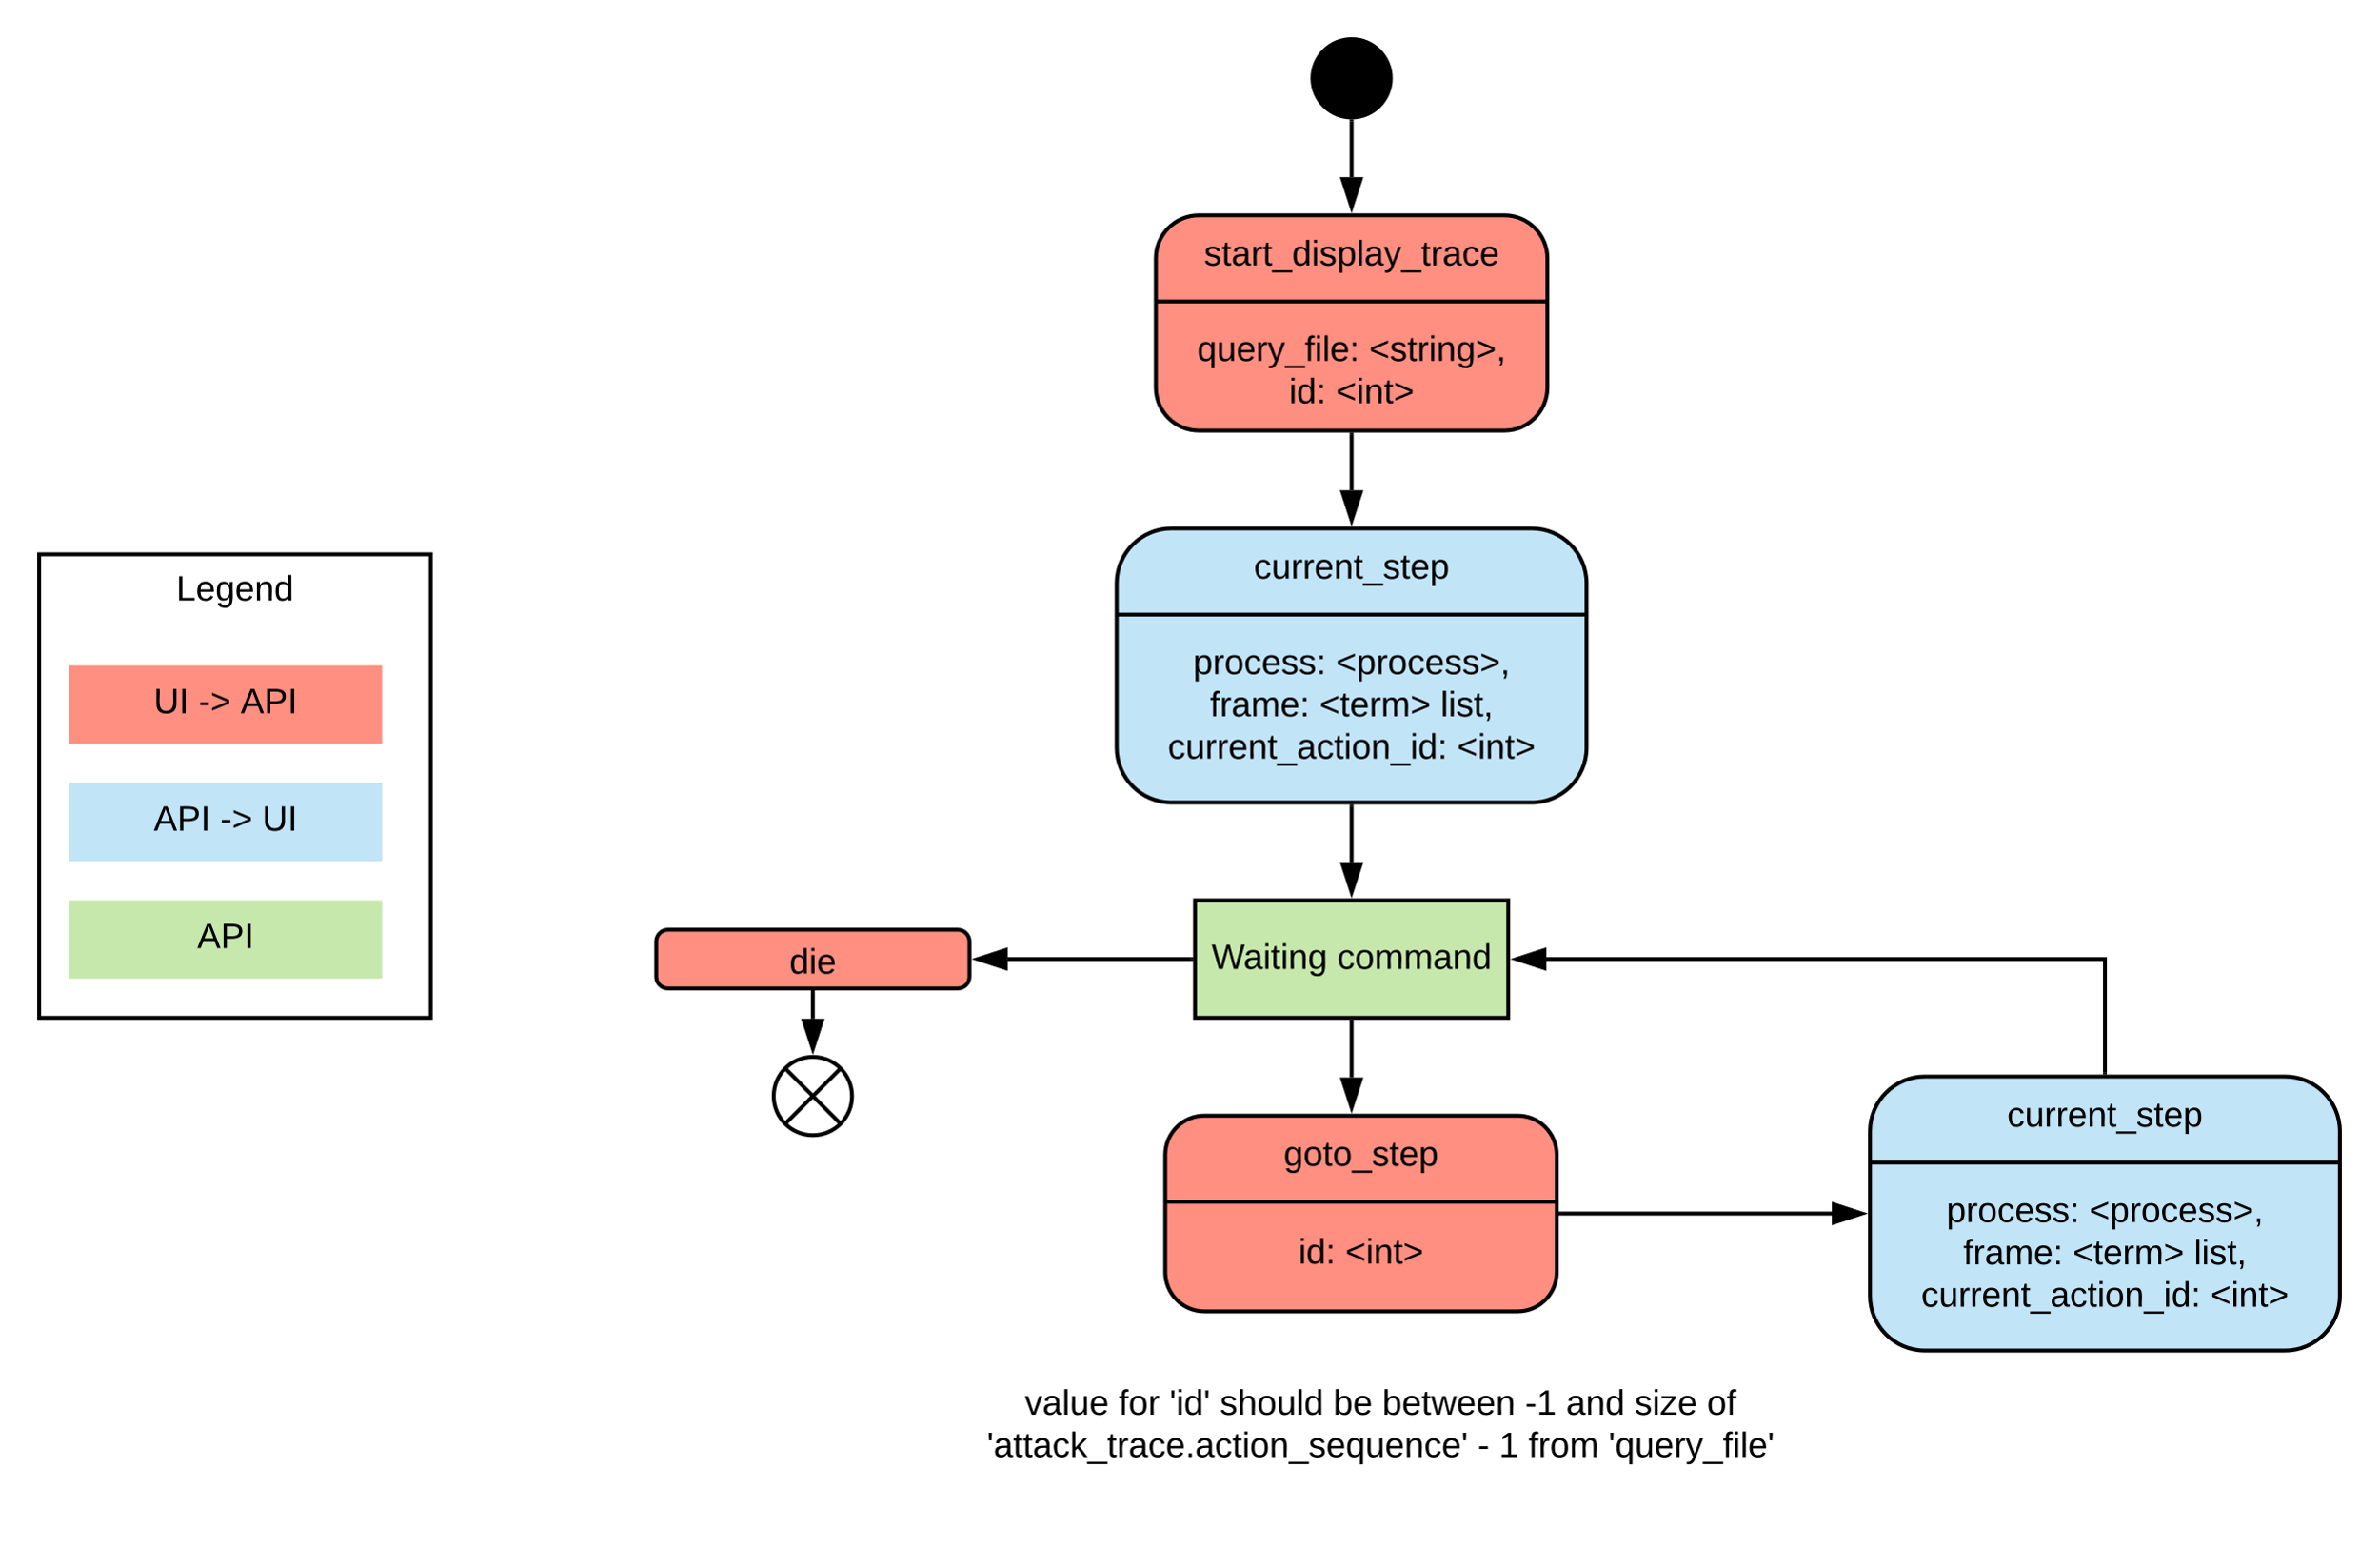
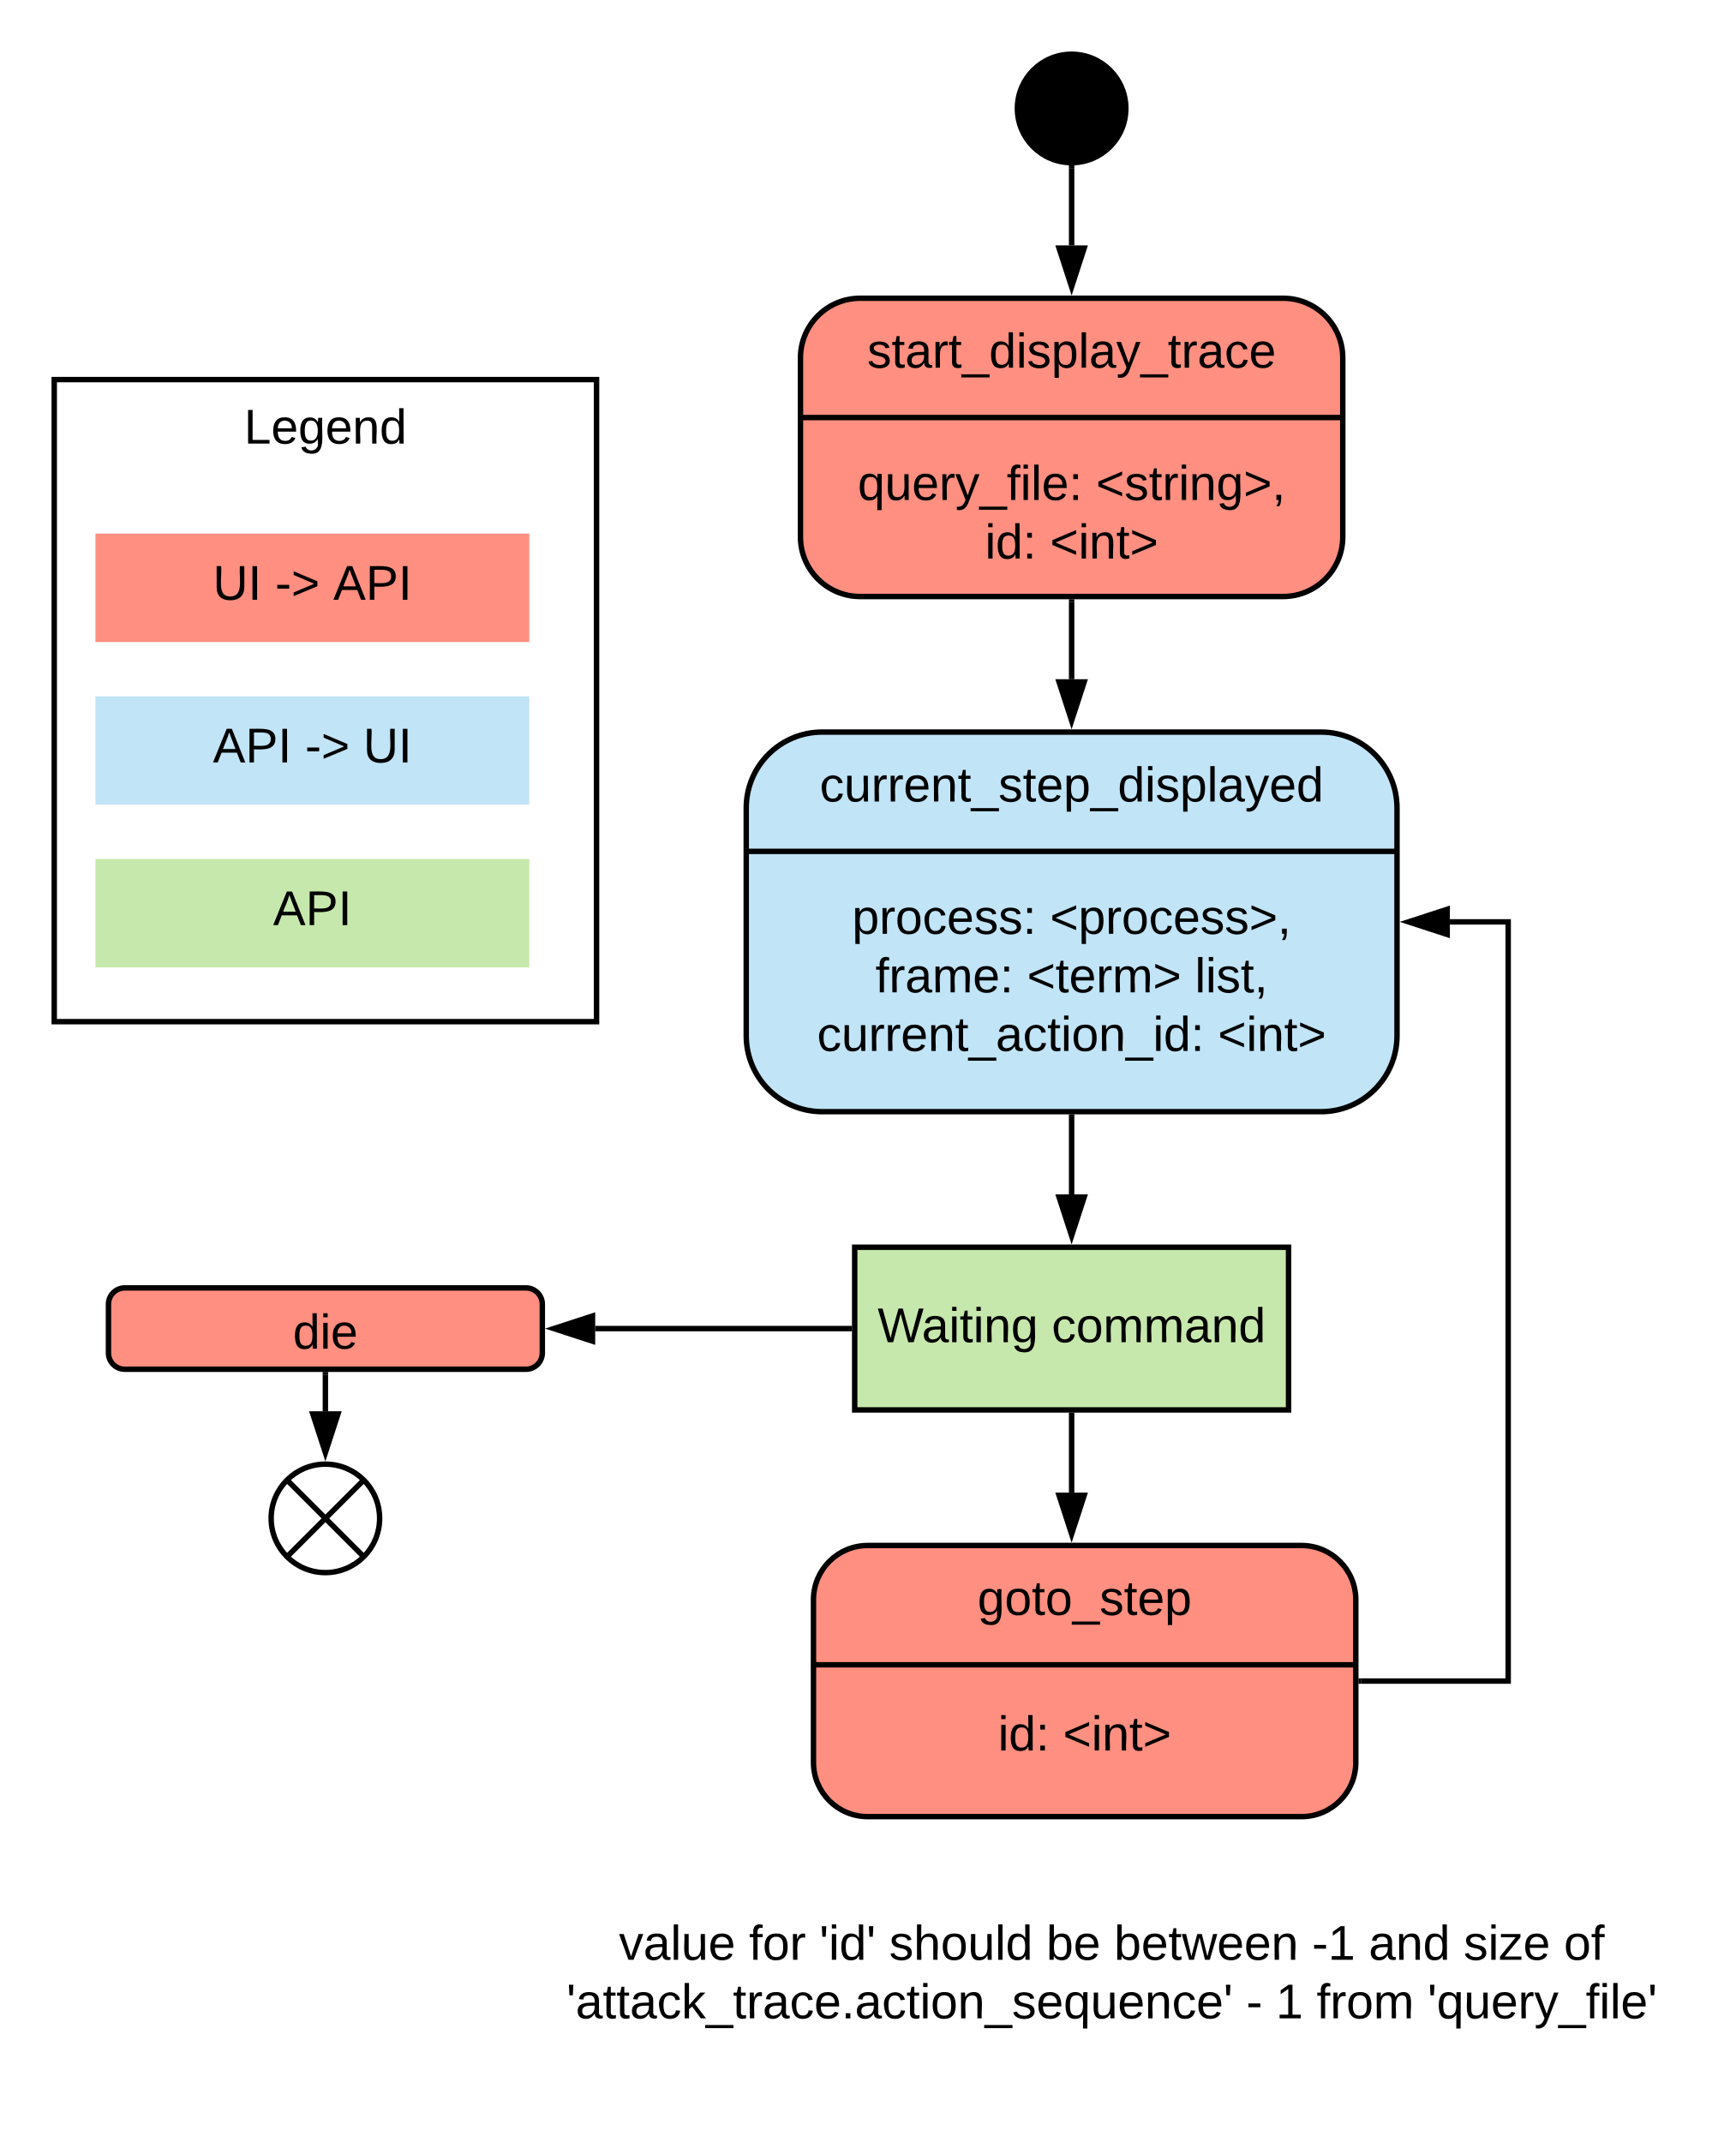
- <svg xmlns="http://www.w3.org/2000/svg" xmlns:ns1="lucid" xmlns:xlink="http://www.w3.org/1999/xlink" width="1215.2" height="790">
-   <g transform="translate(-44.8 -840)" ns1:page-tab-id="0_0">
+ <svg xmlns="http://www.w3.org/2000/svg" xmlns:ns1="lucid" xmlns:xlink="http://www.w3.org/1999/xlink" width="640" height="790">
+   <g transform="translate(-340 -840)" ns1:page-tab-id="0_0">
    <path d="M0 0h1870.4v2582.4H0z" fill="#fff" />
    <path d="M540 1530h420v80H540z" fill="none" />
    <use xlink:href="#a" transform="matrix(1,0,0,1,540,1530) translate(28.275 32.8)" />
    <use xlink:href="#b" transform="matrix(1,0,0,1,540,1530) translate(76.225 32.8)" />
    <use xlink:href="#c" transform="matrix(1,0,0,1,540,1530) translate(102.175 32.8)" />
    <use xlink:href="#d" transform="matrix(1,0,0,1,540,1530) translate(127.925 32.8)" />
    <use xlink:href="#e" transform="matrix(1,0,0,1,540,1530) translate(185.875 32.8)" />
    <use xlink:href="#f" transform="matrix(1,0,0,1,540,1530) translate(210.875 32.8)" />
    <use xlink:href="#g" transform="matrix(1,0,0,1,540,1530) translate(283.825 32.8)" />
    <use xlink:href="#h" transform="matrix(1,0,0,1,540,1530) translate(304.775 32.8)" />
    <use xlink:href="#i" transform="matrix(1,0,0,1,540,1530) translate(339.775 32.8)" />
    <use xlink:href="#j" transform="matrix(1,0,0,1,540,1530) translate(376.725 32.8)" />
    <use xlink:href="#k" transform="matrix(1,0,0,1,540,1530) translate(8.9 54.4)" />
    <use xlink:href="#l" transform="matrix(1,0,0,1,540,1530) translate(259.6 54.4)" />
    <use xlink:href="#m" transform="matrix(1,0,0,1,540,1530) translate(270.55 54.4)" />
    <use xlink:href="#n" transform="matrix(1,0,0,1,540,1530) translate(285.55 54.4)" />
    <use xlink:href="#o" transform="matrix(1,0,0,1,540,1530) translate(326.45 54.4)" />
    <path d="M657.2 950c-12.15 0-22 9.85-22 22v66c0 12.15 9.85 22 22 22h156c12.15 0 22-9.85 22-22v-66c0-12.15-9.85-22-22-22z" stroke="#000" stroke-width="2" fill="#ff8f80" />
    <path d="M635.2 994h200" stroke="#000" stroke-width="2" fill="none" />
    <use xlink:href="#p" transform="matrix(1,0,0,1,675.2,950) translate(-15.4 25.6)" />
    <use xlink:href="#q" transform="matrix(1,0,0,1,655.2,1010) translate(1.125 14.4)" />
    <use xlink:href="#r" transform="matrix(1,0,0,1,655.2,1010) translate(88.975 14.4)" />
    <use xlink:href="#s" transform="matrix(1,0,0,1,655.2,1010) translate(48.05 36)" />
    <use xlink:href="#t" transform="matrix(1,0,0,1,655.2,1010) translate(72 36)" />
    <path d="M660 1410c-11.05 0-20 8.95-20 20v60c0 11.05 8.95 20 20 20h160c11.05 0 20-8.95 20-20v-60c0-11.05-8.95-20-20-20z" stroke="#000" stroke-width="2" fill="#ff8f80" />
    <path d="M640 1454h200" stroke="#000" stroke-width="2" fill="none" />
    <use xlink:href="#u" transform="matrix(1,0,0,1,680,1410) translate(20.5 25.6)" />
    <use xlink:href="#v" transform="matrix(1,0,0,1,660,1470) translate(48.05 15.6)" />
    <use xlink:href="#t" transform="matrix(1,0,0,1,660,1470) translate(72 15.6)" />
-     <path d="M1028 1390c-15.46 0-28 12.54-28 28v84c0 15.46 12.54 28 28 28h184c15.46 0 28-12.54 28-28v-84c0-15.46-12.54-28-28-28z" stroke="#000" stroke-width="2" fill="#c1e4f7" />
-     <path d="M1000 1434h240" stroke="#000" stroke-width="2" fill="none" />
-     <use xlink:href="#w" transform="matrix(1,0,0,1,1048,1390) translate(22.05 25.6)" />
-     <use xlink:href="#x" transform="matrix(1,0,0,1,1024,1450) translate(15.05 14.4)" />
-     <use xlink:href="#y" transform="matrix(1,0,0,1,1024,1450) translate(88 14.4)" />
-     <use xlink:href="#z" transform="matrix(1,0,0,1,1024,1450) translate(23.65 36)" />
-     <use xlink:href="#A" transform="matrix(1,0,0,1,1024,1450) translate(79.55 36)" />
-     <use xlink:href="#B" transform="matrix(1,0,0,1,1024,1450) translate(141.45 36)" />
-     <use xlink:href="#C" transform="matrix(1,0,0,1,1024,1450) translate(2.125 57.6)" />
-     <use xlink:href="#t" transform="matrix(1,0,0,1,1024,1450) translate(149.925 57.6)" />
-     <path d="M842 1460h138.5" stroke="#000" stroke-width="2" fill="none" />
+     <path d="M842 1460h54.2v-280h-21.5" stroke="#000" stroke-width="2" fill="none" />
    <path d="M842.03 1461H841v-2h1.03z" />
-     <path d="M995.76 1460l-14.26 4.64v-9.28z" stroke="#000" stroke-width="2" />
+     <path d="M859.44 1180l14.26-4.64v9.28z" stroke="#000" stroke-width="2" />
    <path d="M655.2 1300h160v60h-160z" stroke="#000" stroke-width="2" fill="#c7e8ac" />
-     <use xlink:href="#D" transform="matrix(1,0,0,1,660.2,1305) translate(3.45 30.025)" />
-     <use xlink:href="#E" transform="matrix(1,0,0,1,660.2,1305) translate(67.65 30.025)" />
+     <use xlink:href="#w" transform="matrix(1,0,0,1,660.2,1305) translate(3.45 30.025)" />
+     <use xlink:href="#x" transform="matrix(1,0,0,1,660.2,1305) translate(67.65 30.025)" />
    <path d="M735.2 1362v28.5" stroke="#000" stroke-width="2" fill="none" />
    <path d="M736.2 1362.03h-2V1361h2z" />
    <path d="M735.2 1405.76l-4.64-14.26h9.28z" stroke="#000" stroke-width="2" />
-     <path d="M1120 1388v-58H834.7" stroke="#000" stroke-width="2" fill="none" />
-     <path d="M1121 1389h-2v-1.03h2z" />
-     <path d="M819.44 1330l14.26-4.64v9.28z" stroke="#000" stroke-width="2" />
    <path d="M386 1315c-3.3 0-6 2.7-6 6v18c0 3.3 2.7 6 6 6h148c3.3 0 6-2.7 6-6v-18c0-3.3-2.7-6-6-6z" stroke="#000" stroke-width="2" fill="#ff8f80" />
-     <use xlink:href="#F" transform="matrix(1,0,0,1,388,1323) translate(60.025 14.4)" />
+     <use xlink:href="#y" transform="matrix(1,0,0,1,388,1323) translate(60.025 14.4)" />
    <path d="M480 1400c0 11.05-8.95 20-20 20s-20-8.95-20-20 8.95-20 20-20 20 8.95 20 20z" stroke="#000" stroke-width="2" fill="#fff" />
    <path d="M445.86 1385.86l28.28 28.28m0-28.28l-28.28 28.28M653.2 1330h-93.7" stroke="#000" stroke-width="2" fill="none" />
    <path d="M654.2 1331h-1.03v-2h1.03z" />
    <path d="M544.24 1330l14.26-4.64v9.28z" stroke="#000" stroke-width="2" />
    <path d="M643.2 1110c-15.46 0-28 12.54-28 28v84c0 15.46 12.54 28 28 28h184c15.46 0 28-12.54 28-28v-84c0-15.46-12.54-28-28-28z" stroke="#000" stroke-width="2" fill="#c1e4f7" />
    <path d="M615.2 1154h240" stroke="#000" stroke-width="2" fill="none" />
-     <g>
-       <use xlink:href="#w" transform="matrix(1,0,0,1,663.2,1110) translate(22.05 25.6)" />
-     </g>
-     <g>
-       <use xlink:href="#x" transform="matrix(1,0,0,1,639.2,1170) translate(15.05 14.4)" />
-       <use xlink:href="#y" transform="matrix(1,0,0,1,639.2,1170) translate(88 14.4)" />
-       <use xlink:href="#z" transform="matrix(1,0,0,1,639.2,1170) translate(23.65 36)" />
-       <use xlink:href="#A" transform="matrix(1,0,0,1,639.2,1170) translate(79.55 36)" />
-       <use xlink:href="#B" transform="matrix(1,0,0,1,639.2,1170) translate(141.45 36)" />
-       <use xlink:href="#C" transform="matrix(1,0,0,1,639.2,1170) translate(2.125 57.6)" />
-       <use xlink:href="#t" transform="matrix(1,0,0,1,639.2,1170) translate(149.925 57.6)" />
-     </g>
+     <use xlink:href="#z" transform="matrix(1,0,0,1,663.2,1110) translate(-20.9 25.6)" />
+     <use xlink:href="#A" transform="matrix(1,0,0,1,639.2,1170) translate(15.05 14.4)" />
+     <use xlink:href="#B" transform="matrix(1,0,0,1,639.2,1170) translate(88 14.4)" />
+     <use xlink:href="#C" transform="matrix(1,0,0,1,639.2,1170) translate(23.65 36)" />
+     <use xlink:href="#D" transform="matrix(1,0,0,1,639.2,1170) translate(79.55 36)" />
+     <use xlink:href="#E" transform="matrix(1,0,0,1,639.2,1170) translate(141.45 36)" />
+     <use xlink:href="#F" transform="matrix(1,0,0,1,639.2,1170) translate(2.125 57.6)" />
+     <use xlink:href="#t" transform="matrix(1,0,0,1,639.2,1170) translate(149.925 57.6)" />
    <path d="M755.2 880c0 11.05-8.95 20-20 20s-20-8.95-20-20 8.95-20 20-20 20 8.95 20 20z" stroke="#000" stroke-width="2" />
    <path d="M735.2 1252v28.5" stroke="#000" stroke-width="2" fill="none" />
    <path d="M736.2 1252.03h-2V1251h2z" />
    <path d="M735.2 1295.76l-4.64-14.26h9.28z" stroke="#000" stroke-width="2" />
-     <path d="M80 1180h160v40H80z" fill="#ff8f80" />
+     <path d="M375.2 1036.8h160v40h-160z" fill="#ff8f80" />
    <g>
-       <use xlink:href="#G" transform="matrix(1,0,0,1,80,1180) translate(43.305 24.4)" />
-       <use xlink:href="#H" transform="matrix(1,0,0,1,80,1180) translate(66.255 24.4)" />
-       <use xlink:href="#I" transform="matrix(1,0,0,1,80,1180) translate(87.705 24.4)" />
+       <use xlink:href="#G" transform="matrix(1,0,0,1,375.2,1036.8) translate(43.305 24.4)" />
+       <use xlink:href="#H" transform="matrix(1,0,0,1,375.2,1036.8) translate(66.255 24.4)" />
+       <use xlink:href="#I" transform="matrix(1,0,0,1,375.2,1036.8) translate(87.705 24.4)" />
    </g>
-     <path d="M80 1240h160v40H80z" fill="#c1e4f7" />
+     <path d="M375.2 1096.8h160v40h-160z" fill="#c1e4f7" />
    <g>
-       <use xlink:href="#J" transform="matrix(1,0,0,1,80,1240) translate(43.305 24.4)" />
-       <use xlink:href="#H" transform="matrix(1,0,0,1,80,1240) translate(77.305 24.4)" />
-       <use xlink:href="#K" transform="matrix(1,0,0,1,80,1240) translate(98.755 24.4)" />
+       <use xlink:href="#J" transform="matrix(1,0,0,1,375.2,1096.8) translate(43.305 24.4)" />
+       <use xlink:href="#H" transform="matrix(1,0,0,1,375.2,1096.8) translate(77.305 24.4)" />
+       <use xlink:href="#K" transform="matrix(1,0,0,1,375.2,1096.8) translate(98.755 24.4)" />
    </g>
-     <path d="M64.8 1123.2h200V1360h-200z" stroke="#000" stroke-width="2" fill-opacity="0" />
+     <path d="M360 980h200v236.8H360z" stroke="#000" stroke-width="2" fill-opacity="0" />
    <g>
-       <use xlink:href="#L" transform="matrix(1,0,0,1,72.8,1131.2) translate(62 15.6)" />
+       <use xlink:href="#L" transform="matrix(1,0,0,1,368,988) translate(62 15.6)" />
    </g>
-     <path d="M80 1300h160v40H80z" fill="#c7e8ac" />
+     <path d="M375.2 1156.8h160v40h-160z" fill="#c7e8ac" />
    <g>
-       <use xlink:href="#M" transform="matrix(1,0,0,1,80,1300) translate(65.505 24.4)" />
+       <use xlink:href="#M" transform="matrix(1,0,0,1,375.2,1156.8) translate(65.505 24.4)" />
    </g>
    <path d="M735.2 1062v28.5" stroke="#000" stroke-width="2" fill="none" />
    <path d="M736.2 1062.03h-2V1061h2z" />
    <path d="M735.2 1105.76l-4.64-14.26h9.28z" stroke="#000" stroke-width="2" />
    <path d="M735.2 902v28.5" stroke="#000" stroke-width="2" fill="none" />
    <path d="M735.16 901l1.04-.03v1.06h-2v-1.15z" />
    <path d="M735.2 945.76l-4.64-14.26h9.28z" stroke="#000" stroke-width="2" />
    <path d="M460 1347v13.5" stroke="#000" stroke-width="2" fill="none" />
    <path d="M461 1347.03h-2V1346h2z" />
    <path d="M460 1375.76l-4.64-14.26h9.28z" stroke="#000" stroke-width="2" />
    <defs>
      <path d="M108 0H70L1-190h34L89-25l56-165h34" id="N" />
      <path d="M141-36C126-15 110 5 73 4 37 3 15-17 15-53c-1-64 63-63 125-63 3-35-9-54-41-54-24 1-41 7-42 31l-33-3c5-37 33-52 76-52 45 0 72 20 72 64v82c-1 20 7 32 28 27v20c-31 9-61-2-59-35zM48-53c0 20 12 33 32 33 41-3 63-29 60-74-43 2-92-5-92 41" id="O" />
      <path d="M24 0v-261h32V0H24" id="P" />
      <path d="M84 4C-5 8 30-112 23-190h32v120c0 31 7 50 39 49 72-2 45-101 50-169h31l1 190h-30c-1-10 1-25-2-33-11 22-28 36-60 37" id="Q" />
      <path d="M100-194c63 0 86 42 84 106H49c0 40 14 67 53 68 26 1 43-12 49-29l28 8c-11 28-37 45-77 45C44 4 14-33 15-96c1-61 26-98 85-98zm52 81c6-60-76-77-97-28-3 7-6 17-6 28h103" id="R" />
      <g id="a">
        <use transform="matrix(0.05,0,0,0.05,0,0)" xlink:href="#N" />
        <use transform="matrix(0.05,0,0,0.05,9,0)" xlink:href="#O" />
        <use transform="matrix(0.05,0,0,0.05,19,0)" xlink:href="#P" />
        <use transform="matrix(0.05,0,0,0.05,22.95,0)" xlink:href="#Q" />
        <use transform="matrix(0.05,0,0,0.05,32.95,0)" xlink:href="#R" />
      </g>
      <path d="M101-234c-31-9-42 10-38 44h38v23H63V0H32v-167H5v-23h27c-7-52 17-82 69-68v24" id="S" />
      <path d="M100-194c62-1 85 37 85 99 1 63-27 99-86 99S16-35 15-95c0-66 28-99 85-99zM99-20c44 1 53-31 53-75 0-43-8-75-51-75s-53 32-53 75 10 74 51 75" id="T" />
      <path d="M114-163C36-179 61-72 57 0H25l-1-190h30c1 12-1 29 2 39 6-27 23-49 58-41v29" id="U" />
      <g id="b">
        <use transform="matrix(0.05,0,0,0.05,0,0)" xlink:href="#S" />
        <use transform="matrix(0.05,0,0,0.05,5,0)" xlink:href="#T" />
        <use transform="matrix(0.05,0,0,0.05,15,0)" xlink:href="#U" />
      </g>
      <path d="M47-170H22l-4-78h33" id="V" />
      <path d="M24-231v-30h32v30H24zM24 0v-190h32V0H24" id="W" />
      <path d="M85-194c31 0 48 13 60 33l-1-100h32l1 261h-30c-2-10 0-23-3-31C134-8 116 4 85 4 32 4 16-35 15-94c0-66 23-100 70-100zm9 24c-40 0-46 34-46 75 0 40 6 74 45 74 42 0 51-32 51-76 0-42-9-74-50-73" id="X" />
      <g id="c">
        <use transform="matrix(0.05,0,0,0.05,0,0)" xlink:href="#V" />
        <use transform="matrix(0.05,0,0,0.05,3.4,0)" xlink:href="#W" />
        <use transform="matrix(0.05,0,0,0.05,7.35,0)" xlink:href="#X" />
        <use transform="matrix(0.05,0,0,0.05,17.35,0)" xlink:href="#V" />
      </g>
      <path d="M135-143c-3-34-86-38-87 0 15 53 115 12 119 90S17 21 10-45l28-5c4 36 97 45 98 0-10-56-113-15-118-90-4-57 82-63 122-42 12 7 21 19 24 35" id="Y" />
      <path d="M106-169C34-169 62-67 57 0H25v-261h32l-1 103c12-21 28-36 61-36 89 0 53 116 60 194h-32v-121c2-32-8-49-39-48" id="Z" />
      <g id="d">
        <use transform="matrix(0.05,0,0,0.05,0,0)" xlink:href="#Y" />
        <use transform="matrix(0.05,0,0,0.05,9,0)" xlink:href="#Z" />
        <use transform="matrix(0.05,0,0,0.05,19,0)" xlink:href="#T" />
        <use transform="matrix(0.05,0,0,0.05,29,0)" xlink:href="#Q" />
        <use transform="matrix(0.05,0,0,0.05,39,0)" xlink:href="#P" />
        <use transform="matrix(0.05,0,0,0.05,42.95,0)" xlink:href="#X" />
      </g>
      <path d="M115-194c53 0 69 39 70 98 0 66-23 100-70 100C84 3 66-7 56-30L54 0H23l1-261h32v101c10-23 28-34 59-34zm-8 174c40 0 45-34 45-75 0-40-5-75-45-74-42 0-51 32-51 76 0 43 10 73 51 73" id="aa" />
      <g id="e">
        <use transform="matrix(0.05,0,0,0.05,0,0)" xlink:href="#aa" />
        <use transform="matrix(0.05,0,0,0.05,10,0)" xlink:href="#R" />
      </g>
      <path d="M59-47c-2 24 18 29 38 22v24C64 9 27 4 27-40v-127H5v-23h24l9-43h21v43h35v23H59v120" id="ab" />
      <path d="M206 0h-36l-40-164L89 0H53L-1-190h32L70-26l43-164h34l41 164 42-164h31" id="ac" />
      <path d="M117-194c89-4 53 116 60 194h-32v-121c0-31-8-49-39-48C34-167 62-67 57 0H25l-1-190h30c1 10-1 24 2 32 11-22 29-35 61-36" id="ad" />
      <g id="f">
        <use transform="matrix(0.05,0,0,0.05,0,0)" xlink:href="#aa" />
        <use transform="matrix(0.05,0,0,0.05,10,0)" xlink:href="#R" />
        <use transform="matrix(0.05,0,0,0.05,20,0)" xlink:href="#ab" />
        <use transform="matrix(0.05,0,0,0.05,25,0)" xlink:href="#ac" />
        <use transform="matrix(0.05,0,0,0.05,37.95,0)" xlink:href="#R" />
        <use transform="matrix(0.05,0,0,0.05,47.95,0)" xlink:href="#R" />
        <use transform="matrix(0.05,0,0,0.05,57.95,0)" xlink:href="#ad" />
      </g>
      <path d="M16-82v-28h88v28H16" id="ae" />
      <path d="M27 0v-27h64v-190l-56 39v-29l58-41h29v221h61V0H27" id="af" />
      <g id="g">
        <use transform="matrix(0.05,0,0,0.05,0,0)" xlink:href="#ae" />
        <use transform="matrix(0.05,0,0,0.05,5.95,0)" xlink:href="#af" />
      </g>
      <g id="h">
        <use transform="matrix(0.05,0,0,0.05,0,0)" xlink:href="#O" />
        <use transform="matrix(0.05,0,0,0.05,10,0)" xlink:href="#ad" />
        <use transform="matrix(0.05,0,0,0.05,20,0)" xlink:href="#X" />
      </g>
      <path d="M9 0v-24l116-142H16v-24h144v24L44-24h123V0H9" id="ag" />
      <g id="i">
        <use transform="matrix(0.05,0,0,0.05,0,0)" xlink:href="#Y" />
        <use transform="matrix(0.05,0,0,0.05,9,0)" xlink:href="#W" />
        <use transform="matrix(0.05,0,0,0.05,12.95,0)" xlink:href="#ag" />
        <use transform="matrix(0.05,0,0,0.05,21.95,0)" xlink:href="#R" />
      </g>
      <g id="j">
        <use transform="matrix(0.05,0,0,0.05,0,0)" xlink:href="#T" />
        <use transform="matrix(0.05,0,0,0.05,10,0)" xlink:href="#S" />
      </g>
      <path d="M96-169c-40 0-48 33-48 73s9 75 48 75c24 0 41-14 43-38l32 2c-6 37-31 61-74 61-59 0-76-41-82-99-10-93 101-131 147-64 4 7 5 14 7 22l-32 3c-4-21-16-35-41-35" id="ah" />
      <path d="M143 0L79-87 56-68V0H24v-261h32v163l83-92h37l-77 82L181 0h-38" id="ai" />
      <path d="M-5 72V49h209v23H-5" id="aj" />
      <path d="M33 0v-38h34V0H33" id="ak" />
      <path d="M145-31C134-9 116 4 85 4 32 4 16-35 15-94c0-59 17-99 70-100 32-1 48 14 60 33 0-11-1-24 2-32h30l-1 268h-32zM93-21c41 0 51-33 51-76s-8-73-50-73c-40 0-46 35-46 75s5 74 45 74" id="al" />
      <g id="k">
        <use transform="matrix(0.05,0,0,0.05,0,0)" xlink:href="#V" />
        <use transform="matrix(0.05,0,0,0.05,3.4,0)" xlink:href="#O" />
        <use transform="matrix(0.05,0,0,0.05,13.4,0)" xlink:href="#ab" />
        <use transform="matrix(0.05,0,0,0.05,18.4,0)" xlink:href="#ab" />
        <use transform="matrix(0.05,0,0,0.05,23.4,0)" xlink:href="#O" />
        <use transform="matrix(0.05,0,0,0.05,33.4,0)" xlink:href="#ah" />
        <use transform="matrix(0.05,0,0,0.05,42.4,0)" xlink:href="#ai" />
        <use transform="matrix(0.05,0,0,0.05,51.4,0)" xlink:href="#aj" />
        <use transform="matrix(0.05,0,0,0.05,61.4,0)" xlink:href="#ab" />
        <use transform="matrix(0.05,0,0,0.05,66.4,0)" xlink:href="#U" />
        <use transform="matrix(0.05,0,0,0.05,72.35,0)" xlink:href="#O" />
        <use transform="matrix(0.05,0,0,0.05,82.35,0)" xlink:href="#ah" />
        <use transform="matrix(0.05,0,0,0.05,91.35,0)" xlink:href="#R" />
        <use transform="matrix(0.05,0,0,0.05,101.35,0)" xlink:href="#ak" />
        <use transform="matrix(0.05,0,0,0.05,106.35,0)" xlink:href="#O" />
        <use transform="matrix(0.05,0,0,0.05,116.35,0)" xlink:href="#ah" />
        <use transform="matrix(0.05,0,0,0.05,125.35,0)" xlink:href="#ab" />
        <use transform="matrix(0.05,0,0,0.05,130.35,0)" xlink:href="#W" />
        <use transform="matrix(0.05,0,0,0.05,134.3,0)" xlink:href="#T" />
        <use transform="matrix(0.05,0,0,0.05,144.3,0)" xlink:href="#ad" />
        <use transform="matrix(0.05,0,0,0.05,154.3,0)" xlink:href="#aj" />
        <use transform="matrix(0.05,0,0,0.05,164.3,0)" xlink:href="#Y" />
        <use transform="matrix(0.05,0,0,0.05,173.3,0)" xlink:href="#R" />
        <use transform="matrix(0.05,0,0,0.05,183.3,0)" xlink:href="#al" />
        <use transform="matrix(0.05,0,0,0.05,193.3,0)" xlink:href="#Q" />
        <use transform="matrix(0.05,0,0,0.05,203.3,0)" xlink:href="#R" />
        <use transform="matrix(0.05,0,0,0.05,213.3,0)" xlink:href="#ad" />
        <use transform="matrix(0.05,0,0,0.05,223.3,0)" xlink:href="#ah" />
        <use transform="matrix(0.05,0,0,0.05,232.3,0)" xlink:href="#R" />
        <use transform="matrix(0.05,0,0,0.05,242.3,0)" xlink:href="#V" />
      </g>
      <use transform="matrix(0.05,0,0,0.05,0,0)" xlink:href="#ae" id="l" />
      <use transform="matrix(0.05,0,0,0.05,0,0)" xlink:href="#af" id="m" />
      <path d="M210-169c-67 3-38 105-44 169h-31v-121c0-29-5-50-35-48C34-165 62-65 56 0H25l-1-190h30c1 10-1 24 2 32 10-44 99-50 107 0 11-21 27-35 58-36 85-2 47 119 55 194h-31v-121c0-29-5-49-35-48" id="am" />
      <g id="n">
        <use transform="matrix(0.05,0,0,0.05,0,0)" xlink:href="#S" />
        <use transform="matrix(0.05,0,0,0.05,5,0)" xlink:href="#U" />
        <use transform="matrix(0.05,0,0,0.05,10.95,0)" xlink:href="#T" />
        <use transform="matrix(0.05,0,0,0.05,20.95,0)" xlink:href="#am" />
      </g>
      <path d="M179-190L93 31C79 59 56 82 12 73V49c39 6 53-20 64-50L1-190h34L92-34l54-156h33" id="an" />
      <g id="o">
        <use transform="matrix(0.05,0,0,0.05,0,0)" xlink:href="#V" />
        <use transform="matrix(0.05,0,0,0.05,3.4,0)" xlink:href="#al" />
        <use transform="matrix(0.05,0,0,0.05,13.4,0)" xlink:href="#Q" />
        <use transform="matrix(0.05,0,0,0.05,23.4,0)" xlink:href="#R" />
        <use transform="matrix(0.05,0,0,0.05,33.4,0)" xlink:href="#U" />
        <use transform="matrix(0.05,0,0,0.05,39.35,0)" xlink:href="#an" />
        <use transform="matrix(0.05,0,0,0.05,48.35,0)" xlink:href="#aj" />
        <use transform="matrix(0.05,0,0,0.05,58.35,0)" xlink:href="#S" />
        <use transform="matrix(0.05,0,0,0.05,63.35,0)" xlink:href="#W" />
        <use transform="matrix(0.05,0,0,0.05,67.3,0)" xlink:href="#P" />
        <use transform="matrix(0.05,0,0,0.05,71.25,0)" xlink:href="#R" />
        <use transform="matrix(0.05,0,0,0.05,81.25,0)" xlink:href="#V" />
      </g>
      <path d="M115-194c55 1 70 41 70 98S169 2 115 4C84 4 66-9 55-30l1 105H24l-1-265h31l2 30c10-21 28-34 59-34zm-8 174c40 0 45-34 45-75s-6-73-45-74c-42 0-51 32-51 76 0 43 10 73 51 73" id="ao" />
      <g id="p">
        <use transform="matrix(0.05,0,0,0.05,0,0)" xlink:href="#Y" />
        <use transform="matrix(0.05,0,0,0.05,9,0)" xlink:href="#ab" />
        <use transform="matrix(0.05,0,0,0.05,14,0)" xlink:href="#O" />
        <use transform="matrix(0.05,0,0,0.05,24,0)" xlink:href="#U" />
        <use transform="matrix(0.05,0,0,0.05,29.95,0)" xlink:href="#ab" />
        <use transform="matrix(0.05,0,0,0.05,34.95,0)" xlink:href="#aj" />
        <use transform="matrix(0.05,0,0,0.05,44.95,0)" xlink:href="#X" />
        <use transform="matrix(0.05,0,0,0.05,54.95,0)" xlink:href="#W" />
        <use transform="matrix(0.05,0,0,0.05,58.9,0)" xlink:href="#Y" />
        <use transform="matrix(0.05,0,0,0.05,67.9,0)" xlink:href="#ao" />
        <use transform="matrix(0.05,0,0,0.05,77.9,0)" xlink:href="#P" />
        <use transform="matrix(0.05,0,0,0.05,81.85,0)" xlink:href="#O" />
        <use transform="matrix(0.05,0,0,0.05,91.85,0)" xlink:href="#an" />
        <use transform="matrix(0.05,0,0,0.05,100.85,0)" xlink:href="#aj" />
        <use transform="matrix(0.05,0,0,0.05,110.85,0)" xlink:href="#ab" />
        <use transform="matrix(0.05,0,0,0.05,115.85,0)" xlink:href="#U" />
        <use transform="matrix(0.05,0,0,0.05,121.8,0)" xlink:href="#O" />
        <use transform="matrix(0.05,0,0,0.05,131.8,0)" xlink:href="#ah" />
        <use transform="matrix(0.05,0,0,0.05,140.8,0)" xlink:href="#R" />
      </g>
      <path d="M33-154v-36h34v36H33zM33 0v-36h34V0H33" id="ap" />
      <g id="q">
        <use transform="matrix(0.05,0,0,0.05,0,0)" xlink:href="#al" />
        <use transform="matrix(0.05,0,0,0.05,10,0)" xlink:href="#Q" />
        <use transform="matrix(0.05,0,0,0.05,20,0)" xlink:href="#R" />
        <use transform="matrix(0.05,0,0,0.05,30,0)" xlink:href="#U" />
        <use transform="matrix(0.05,0,0,0.05,35.95,0)" xlink:href="#an" />
        <use transform="matrix(0.05,0,0,0.05,44.95,0)" xlink:href="#aj" />
        <use transform="matrix(0.05,0,0,0.05,54.95,0)" xlink:href="#S" />
        <use transform="matrix(0.05,0,0,0.05,59.95,0)" xlink:href="#W" />
        <use transform="matrix(0.05,0,0,0.05,63.9,0)" xlink:href="#P" />
        <use transform="matrix(0.05,0,0,0.05,67.85,0)" xlink:href="#R" />
        <use transform="matrix(0.05,0,0,0.05,77.85,0)" xlink:href="#ap" />
      </g>
      <path d="M18-100v-36l175-74v27L42-118l151 64v27" id="aq" />
      <path d="M177-190C167-65 218 103 67 71c-23-6-38-20-44-43l32-5c15 47 100 32 89-28v-30C133-14 115 1 83 1 29 1 15-40 15-95c0-56 16-97 71-98 29-1 48 16 59 35 1-10 0-23 2-32h30zM94-22c36 0 50-32 50-73 0-42-14-75-50-75-39 0-46 34-46 75s6 73 46 73" id="ar" />
      <path d="M18-27v-27l151-64-151-65v-27l175 74v36" id="as" />
      <path d="M68-38c1 34 0 65-14 84H32c9-13 17-26 17-46H33v-38h35" id="at" />
      <g id="r">
        <use transform="matrix(0.05,0,0,0.05,0,0)" xlink:href="#aq" />
        <use transform="matrix(0.05,0,0,0.05,10.5,0)" xlink:href="#Y" />
        <use transform="matrix(0.05,0,0,0.05,19.5,0)" xlink:href="#ab" />
        <use transform="matrix(0.05,0,0,0.05,24.5,0)" xlink:href="#U" />
        <use transform="matrix(0.05,0,0,0.05,30.45,0)" xlink:href="#W" />
        <use transform="matrix(0.05,0,0,0.05,34.4,0)" xlink:href="#ad" />
        <use transform="matrix(0.05,0,0,0.05,44.4,0)" xlink:href="#ar" />
        <use transform="matrix(0.05,0,0,0.05,54.4,0)" xlink:href="#as" />
        <use transform="matrix(0.05,0,0,0.05,64.9,0)" xlink:href="#at" />
      </g>
      <g id="s">
        <use transform="matrix(0.05,0,0,0.05,0,0)" xlink:href="#W" />
        <use transform="matrix(0.05,0,0,0.05,3.95,0)" xlink:href="#X" />
        <use transform="matrix(0.05,0,0,0.05,13.95,0)" xlink:href="#ap" />
      </g>
      <g id="t">
        <use transform="matrix(0.05,0,0,0.05,0,0)" xlink:href="#aq" />
        <use transform="matrix(0.05,0,0,0.05,10.5,0)" xlink:href="#W" />
        <use transform="matrix(0.05,0,0,0.05,14.45,0)" xlink:href="#ad" />
        <use transform="matrix(0.05,0,0,0.05,24.45,0)" xlink:href="#ab" />
        <use transform="matrix(0.05,0,0,0.05,29.45,0)" xlink:href="#as" />
      </g>
      <g id="u">
        <use transform="matrix(0.05,0,0,0.05,0,0)" xlink:href="#ar" />
        <use transform="matrix(0.05,0,0,0.05,10,0)" xlink:href="#T" />
        <use transform="matrix(0.05,0,0,0.05,20,0)" xlink:href="#ab" />
        <use transform="matrix(0.05,0,0,0.05,25,0)" xlink:href="#T" />
        <use transform="matrix(0.05,0,0,0.05,35,0)" xlink:href="#aj" />
        <use transform="matrix(0.05,0,0,0.05,45,0)" xlink:href="#Y" />
        <use transform="matrix(0.05,0,0,0.05,54,0)" xlink:href="#ab" />
        <use transform="matrix(0.05,0,0,0.05,59,0)" xlink:href="#R" />
        <use transform="matrix(0.05,0,0,0.05,69,0)" xlink:href="#ao" />
      </g>
      <g id="v">
        <use transform="matrix(0.05,0,0,0.05,0,0)" xlink:href="#W" />
        <use transform="matrix(0.05,0,0,0.05,3.95,0)" xlink:href="#X" />
        <use transform="matrix(0.05,0,0,0.05,13.95,0)" xlink:href="#ap" />
      </g>
+       <path d="M266 0h-40l-56-210L115 0H75L2-248h35L96-30l15-64 43-154h32l59 218 59-218h35" id="au" />
      <g id="w">
+         <use transform="matrix(0.05,0,0,0.05,0,0)" xlink:href="#au" />
+         <use transform="matrix(0.05,0,0,0.05,16.3,0)" xlink:href="#O" />
+         <use transform="matrix(0.05,0,0,0.05,26.3,0)" xlink:href="#W" />
+         <use transform="matrix(0.05,0,0,0.05,30.25,0)" xlink:href="#ab" />
+         <use transform="matrix(0.05,0,0,0.05,35.25,0)" xlink:href="#W" />
+         <use transform="matrix(0.05,0,0,0.05,39.2,0)" xlink:href="#ad" />
+         <use transform="matrix(0.05,0,0,0.05,49.2,0)" xlink:href="#ar" />
+       </g>
+       <g id="x">
+         <use transform="matrix(0.05,0,0,0.05,0,0)" xlink:href="#ah" />
+         <use transform="matrix(0.05,0,0,0.05,9,0)" xlink:href="#T" />
+         <use transform="matrix(0.05,0,0,0.05,19,0)" xlink:href="#am" />
+         <use transform="matrix(0.05,0,0,0.05,33.95,0)" xlink:href="#am" />
+         <use transform="matrix(0.05,0,0,0.05,48.9,0)" xlink:href="#O" />
+         <use transform="matrix(0.05,0,0,0.05,58.9,0)" xlink:href="#ad" />
+         <use transform="matrix(0.05,0,0,0.05,68.9,0)" xlink:href="#X" />
+       </g>
+       <g id="y">
+         <use transform="matrix(0.05,0,0,0.05,0,0)" xlink:href="#X" />
+         <use transform="matrix(0.05,0,0,0.05,10,0)" xlink:href="#W" />
+         <use transform="matrix(0.05,0,0,0.05,13.95,0)" xlink:href="#R" />
+       </g>
+       <g id="z">
        <use transform="matrix(0.05,0,0,0.05,0,0)" xlink:href="#ah" />
        <use transform="matrix(0.05,0,0,0.05,9,0)" xlink:href="#Q" />
        <use transform="matrix(0.05,0,0,0.05,19,0)" xlink:href="#U" />
        <use transform="matrix(0.05,0,0,0.05,24.95,0)" xlink:href="#U" />
        <use transform="matrix(0.05,0,0,0.05,30.9,0)" xlink:href="#R" />
        <use transform="matrix(0.05,0,0,0.05,40.9,0)" xlink:href="#ad" />
        <use transform="matrix(0.05,0,0,0.05,50.9,0)" xlink:href="#ab" />
        <use transform="matrix(0.05,0,0,0.05,55.9,0)" xlink:href="#aj" />
        <use transform="matrix(0.05,0,0,0.05,65.9,0)" xlink:href="#Y" />
        <use transform="matrix(0.05,0,0,0.05,74.9,0)" xlink:href="#ab" />
        <use transform="matrix(0.05,0,0,0.05,79.9,0)" xlink:href="#R" />
        <use transform="matrix(0.05,0,0,0.05,89.9,0)" xlink:href="#ao" />
-       </g>
-       <g id="x">
+         <use transform="matrix(0.05,0,0,0.05,99.9,0)" xlink:href="#aj" />
+         <use transform="matrix(0.05,0,0,0.05,109.9,0)" xlink:href="#X" />
+         <use transform="matrix(0.05,0,0,0.05,119.9,0)" xlink:href="#W" />
+         <use transform="matrix(0.05,0,0,0.05,123.85,0)" xlink:href="#Y" />
+         <use transform="matrix(0.05,0,0,0.05,132.85,0)" xlink:href="#ao" />
+         <use transform="matrix(0.05,0,0,0.05,142.85,0)" xlink:href="#P" />
+         <use transform="matrix(0.05,0,0,0.05,146.8,0)" xlink:href="#O" />
+         <use transform="matrix(0.05,0,0,0.05,156.8,0)" xlink:href="#an" />
+         <use transform="matrix(0.05,0,0,0.05,165.8,0)" xlink:href="#R" />
+         <use transform="matrix(0.05,0,0,0.05,175.8,0)" xlink:href="#X" />
+       </g>
+       <g id="A">
        <use transform="matrix(0.05,0,0,0.05,0,0)" xlink:href="#ao" />
        <use transform="matrix(0.05,0,0,0.05,10,0)" xlink:href="#U" />
        <use transform="matrix(0.05,0,0,0.05,15.95,0)" xlink:href="#T" />
        <use transform="matrix(0.05,0,0,0.05,25.95,0)" xlink:href="#ah" />
        <use transform="matrix(0.05,0,0,0.05,34.95,0)" xlink:href="#R" />
        <use transform="matrix(0.05,0,0,0.05,44.95,0)" xlink:href="#Y" />
        <use transform="matrix(0.05,0,0,0.05,53.95,0)" xlink:href="#Y" />
        <use transform="matrix(0.05,0,0,0.05,62.95,0)" xlink:href="#ap" />
      </g>
-       <g id="y">
+       <g id="B">
        <use transform="matrix(0.05,0,0,0.05,0,0)" xlink:href="#aq" />
        <use transform="matrix(0.05,0,0,0.05,10.5,0)" xlink:href="#ao" />
        <use transform="matrix(0.05,0,0,0.05,20.5,0)" xlink:href="#U" />
        <use transform="matrix(0.05,0,0,0.05,26.45,0)" xlink:href="#T" />
        <use transform="matrix(0.05,0,0,0.05,36.45,0)" xlink:href="#ah" />
        <use transform="matrix(0.05,0,0,0.05,45.45,0)" xlink:href="#R" />
        <use transform="matrix(0.05,0,0,0.05,55.45,0)" xlink:href="#Y" />
        <use transform="matrix(0.05,0,0,0.05,64.45,0)" xlink:href="#Y" />
        <use transform="matrix(0.05,0,0,0.05,73.45,0)" xlink:href="#as" />
        <use transform="matrix(0.05,0,0,0.05,83.95,0)" xlink:href="#at" />
      </g>
-       <g id="z">
+       <g id="C">
        <use transform="matrix(0.05,0,0,0.05,0,0)" xlink:href="#S" />
        <use transform="matrix(0.05,0,0,0.05,5,0)" xlink:href="#U" />
        <use transform="matrix(0.05,0,0,0.05,10.95,0)" xlink:href="#O" />
        <use transform="matrix(0.05,0,0,0.05,20.95,0)" xlink:href="#am" />
        <use transform="matrix(0.05,0,0,0.05,35.9,0)" xlink:href="#R" />
        <use transform="matrix(0.05,0,0,0.05,45.9,0)" xlink:href="#ap" />
      </g>
-       <g id="A">
+       <g id="D">
        <use transform="matrix(0.05,0,0,0.05,0,0)" xlink:href="#aq" />
        <use transform="matrix(0.05,0,0,0.05,10.5,0)" xlink:href="#ab" />
        <use transform="matrix(0.05,0,0,0.05,15.5,0)" xlink:href="#R" />
        <use transform="matrix(0.05,0,0,0.05,25.5,0)" xlink:href="#U" />
        <use transform="matrix(0.05,0,0,0.05,31.45,0)" xlink:href="#am" />
        <use transform="matrix(0.05,0,0,0.05,46.4,0)" xlink:href="#as" />
      </g>
-       <g id="B">
+       <g id="E">
        <use transform="matrix(0.05,0,0,0.05,0,0)" xlink:href="#P" />
        <use transform="matrix(0.05,0,0,0.05,3.95,0)" xlink:href="#W" />
        <use transform="matrix(0.05,0,0,0.05,7.9,0)" xlink:href="#Y" />
        <use transform="matrix(0.05,0,0,0.05,16.9,0)" xlink:href="#ab" />
        <use transform="matrix(0.05,0,0,0.05,21.9,0)" xlink:href="#at" />
      </g>
-       <g id="C">
+       <g id="F">
        <use transform="matrix(0.05,0,0,0.05,0,0)" xlink:href="#ah" />
        <use transform="matrix(0.05,0,0,0.05,9,0)" xlink:href="#Q" />
        <use transform="matrix(0.05,0,0,0.05,19,0)" xlink:href="#U" />
        <use transform="matrix(0.05,0,0,0.05,24.95,0)" xlink:href="#U" />
        <use transform="matrix(0.05,0,0,0.05,30.9,0)" xlink:href="#R" />
        <use transform="matrix(0.05,0,0,0.05,40.9,0)" xlink:href="#ad" />
        <use transform="matrix(0.05,0,0,0.05,50.9,0)" xlink:href="#ab" />
        <use transform="matrix(0.05,0,0,0.05,55.9,0)" xlink:href="#aj" />
        <use transform="matrix(0.05,0,0,0.05,65.9,0)" xlink:href="#O" />
        <use transform="matrix(0.05,0,0,0.05,75.9,0)" xlink:href="#ah" />
        <use transform="matrix(0.05,0,0,0.05,84.9,0)" xlink:href="#ab" />
        <use transform="matrix(0.05,0,0,0.05,89.9,0)" xlink:href="#W" />
        <use transform="matrix(0.05,0,0,0.05,93.85,0)" xlink:href="#T" />
        <use transform="matrix(0.05,0,0,0.05,103.85,0)" xlink:href="#ad" />
        <use transform="matrix(0.05,0,0,0.05,113.85,0)" xlink:href="#aj" />
        <use transform="matrix(0.05,0,0,0.05,123.85,0)" xlink:href="#W" />
        <use transform="matrix(0.05,0,0,0.05,127.8,0)" xlink:href="#X" />
        <use transform="matrix(0.05,0,0,0.05,137.8,0)" xlink:href="#ap" />
      </g>
-       <path d="M266 0h-40l-56-210L115 0H75L2-248h35L96-30l15-64 43-154h32l59 218 59-218h35" id="au" />
-       <g id="D">
-         <use transform="matrix(0.05,0,0,0.05,0,0)" xlink:href="#au" />
-         <use transform="matrix(0.05,0,0,0.05,16.3,0)" xlink:href="#O" />
-         <use transform="matrix(0.05,0,0,0.05,26.3,0)" xlink:href="#W" />
-         <use transform="matrix(0.05,0,0,0.05,30.25,0)" xlink:href="#ab" />
-         <use transform="matrix(0.05,0,0,0.05,35.25,0)" xlink:href="#W" />
-         <use transform="matrix(0.05,0,0,0.05,39.2,0)" xlink:href="#ad" />
-         <use transform="matrix(0.05,0,0,0.05,49.2,0)" xlink:href="#ar" />
-       </g>
-       <g id="E">
-         <use transform="matrix(0.05,0,0,0.05,0,0)" xlink:href="#ah" />
-         <use transform="matrix(0.05,0,0,0.05,9,0)" xlink:href="#T" />
-         <use transform="matrix(0.05,0,0,0.05,19,0)" xlink:href="#am" />
-         <use transform="matrix(0.05,0,0,0.05,33.95,0)" xlink:href="#am" />
-         <use transform="matrix(0.05,0,0,0.05,48.9,0)" xlink:href="#O" />
-         <use transform="matrix(0.05,0,0,0.05,58.9,0)" xlink:href="#ad" />
-         <use transform="matrix(0.05,0,0,0.05,68.9,0)" xlink:href="#X" />
-       </g>
-       <g id="F">
-         <use transform="matrix(0.05,0,0,0.05,0,0)" xlink:href="#X" />
-         <use transform="matrix(0.05,0,0,0.05,10,0)" xlink:href="#W" />
-         <use transform="matrix(0.05,0,0,0.05,13.95,0)" xlink:href="#R" />
-       </g>
      <path d="M232-93c-1 65-40 97-104 97C67 4 28-28 28-90v-158h33c8 89-33 224 67 224 102 0 64-133 71-224h33v155" id="av" />
      <path d="M33 0v-248h34V0H33" id="aw" />
      <g id="G">
        <use transform="matrix(0.05,0,0,0.05,0,0)" xlink:href="#av" />
        <use transform="matrix(0.05,0,0,0.05,12.95,0)" xlink:href="#aw" />
      </g>
      <g id="H">
        <use transform="matrix(0.05,0,0,0.05,0,0)" xlink:href="#ae" />
        <use transform="matrix(0.05,0,0,0.05,5.95,0)" xlink:href="#as" />
      </g>
      <path d="M205 0l-28-72H64L36 0H1l101-248h38L239 0h-34zm-38-99l-47-123c-12 45-31 82-46 123h93" id="ax" />
      <path d="M30-248c87 1 191-15 191 75 0 78-77 80-158 76V0H30v-248zm33 125c57 0 124 11 124-50 0-59-68-47-124-48v98" id="ay" />
      <g id="I">
        <use transform="matrix(0.05,0,0,0.05,0,0)" xlink:href="#ax" />
        <use transform="matrix(0.05,0,0,0.05,12,0)" xlink:href="#ay" />
        <use transform="matrix(0.05,0,0,0.05,24,0)" xlink:href="#aw" />
      </g>
      <g id="J">
        <use transform="matrix(0.05,0,0,0.05,0,0)" xlink:href="#ax" />
        <use transform="matrix(0.05,0,0,0.05,12,0)" xlink:href="#ay" />
        <use transform="matrix(0.05,0,0,0.05,24,0)" xlink:href="#aw" />
      </g>
      <g id="K">
        <use transform="matrix(0.05,0,0,0.05,0,0)" xlink:href="#av" />
        <use transform="matrix(0.05,0,0,0.05,12.95,0)" xlink:href="#aw" />
      </g>
      <path d="M30 0v-248h33v221h125V0H30" id="az" />
      <g id="L">
        <use transform="matrix(0.05,0,0,0.05,0,0)" xlink:href="#az" />
        <use transform="matrix(0.05,0,0,0.05,10,0)" xlink:href="#R" />
        <use transform="matrix(0.05,0,0,0.05,20,0)" xlink:href="#ar" />
        <use transform="matrix(0.05,0,0,0.05,30,0)" xlink:href="#R" />
        <use transform="matrix(0.05,0,0,0.05,40,0)" xlink:href="#ad" />
        <use transform="matrix(0.05,0,0,0.05,50,0)" xlink:href="#X" />
      </g>
      <g id="M">
        <use transform="matrix(0.05,0,0,0.05,0,0)" xlink:href="#ax" />
        <use transform="matrix(0.05,0,0,0.05,12,0)" xlink:href="#ay" />
        <use transform="matrix(0.05,0,0,0.05,24,0)" xlink:href="#aw" />
      </g>
    </defs>
  </g>
</svg>
